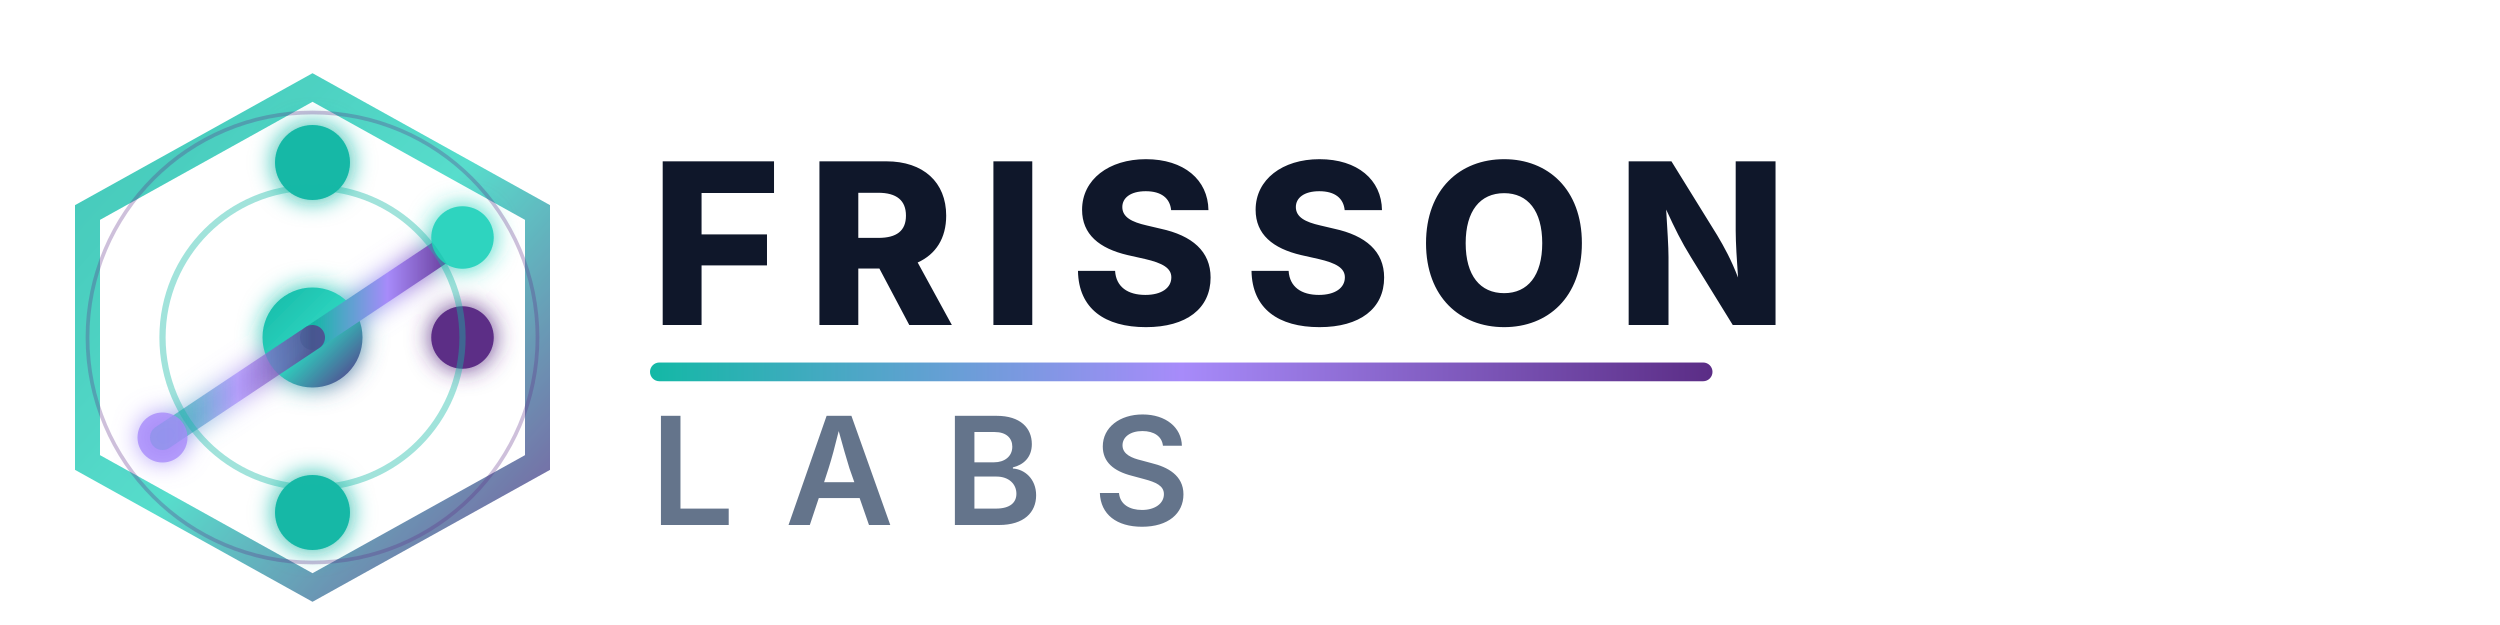
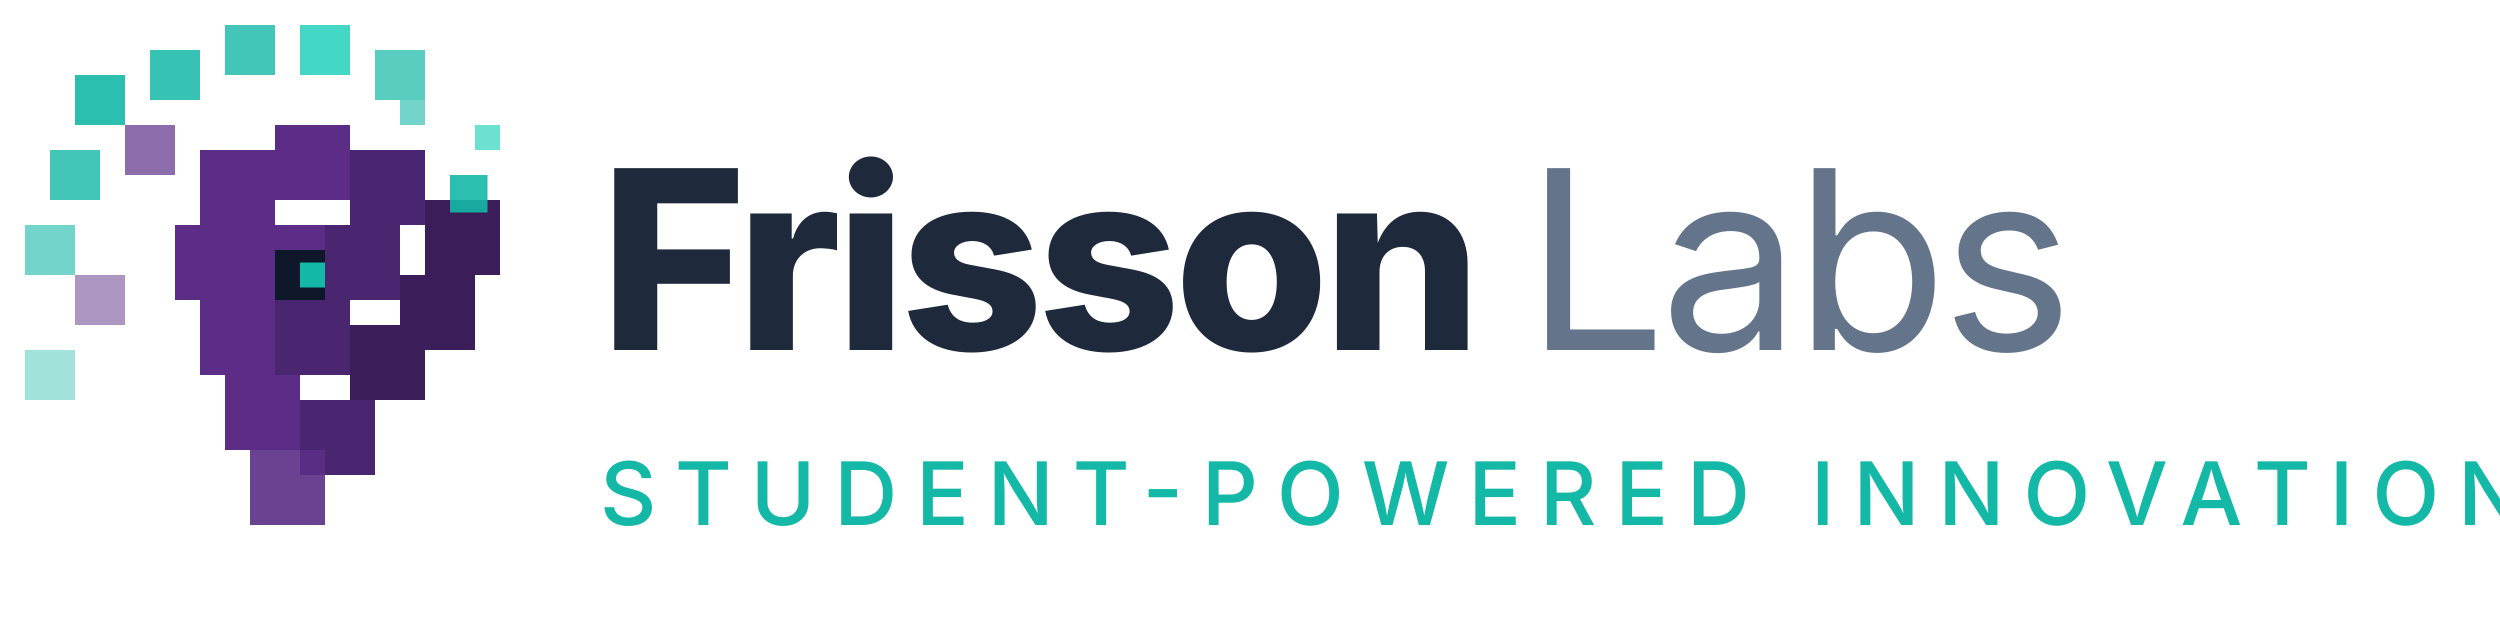
<svg xmlns="http://www.w3.org/2000/svg" viewBox="0 0 200 50">
  <defs>
-     <linearGradient id="neuralGrad" x1="0%" y1="0%" x2="100%" y2="100%">
+     <linearGradient id="pixelGrad" x1="0%" y1="0%" x2="100%" y2="100%">
      <stop offset="0%" style="stop-color:#14B8A6" />
-       <stop offset="50%" style="stop-color:#2dd4bf" />
-       <stop offset="100%" style="stop-color:#5B2D86" />
+       <stop offset="50%" style="stop-color:#5B2D86" />
+       <stop offset="100%" style="stop-color:#3b1d5a" />
    </linearGradient>
-     <linearGradient id="pulseGrad" x1="0%" y1="0%" x2="100%" y2="0%">
-       <stop offset="0%" style="stop-color:#14B8A6" />
-       <stop offset="50%" style="stop-color:#a78bfa" />
-       <stop offset="100%" style="stop-color:#5B2D86" />
-     </linearGradient>
-     <filter id="glow" x="-50%" y="-50%" width="200%" height="200%">
-       <feGaussianBlur stdDeviation="2" result="blur" />
-       <feMerge>
-         <feMergeNode in="blur" />
-         <feMergeNode in="SourceGraphic" />
-       </feMerge>
-     </filter>
-     <filter id="innerGlow">
-       <feGaussianBlur stdDeviation="1" result="blur" />
-       <feComposite in="SourceGraphic" in2="blur" operator="over" />
-     </filter>
  </defs>
-   <g transform="translate(5, 5)">
-     <polygon points="20,2 38,12 38,32 20,42 2,32 2,12" fill="none" stroke="url(#neuralGrad)" stroke-width="2" opacity="0.8" />
-     <g filter="url(#innerGlow)">
-       <circle cx="20" cy="22" r="4" fill="url(#neuralGrad)" />
-       <line x1="20" y1="22" x2="20" y2="8" stroke="url(#pulseGrad)" stroke-width="2.5" stroke-linecap="round" />
-       <line x1="20" y1="22" x2="32" y2="14" stroke="url(#pulseGrad)" stroke-width="2" stroke-linecap="round" />
-       <line x1="20" y1="22" x2="32" y2="22" stroke="url(#pulseGrad)" stroke-width="2.5" stroke-linecap="round" />
-       <line x1="20" y1="22" x2="20" y2="36" stroke="url(#pulseGrad)" stroke-width="2.5" stroke-linecap="round" />
-       <line x1="20" y1="22" x2="8" y2="30" stroke="url(#pulseGrad)" stroke-width="2" stroke-linecap="round" opacity="0.7" />
-       <circle cx="20" cy="8" r="3" fill="#14B8A6" />
-       <circle cx="32" cy="14" r="2.5" fill="#2dd4bf" />
-       <circle cx="32" cy="22" r="2.5" fill="#5B2D86" />
-       <circle cx="20" cy="36" r="3" fill="#14B8A6" />
-       <circle cx="8" cy="30" r="2" fill="#a78bfa" opacity="0.8" />
-     </g>
-     <circle cx="20" cy="22" r="12" fill="none" stroke="#14B8A6" stroke-width="0.5" opacity="0.4" />
-     <circle cx="20" cy="22" r="18" fill="none" stroke="#5B2D86" stroke-width="0.3" opacity="0.3" />
+   <g transform="translate(2, 2)">
+     <rect x="4" y="4" width="4" height="4" fill="#14B8A6" opacity="0.9" />
+     <rect x="10" y="2" width="4" height="4" fill="#14B8A6" opacity="0.85" />
+     <rect x="16" y="0" width="4" height="4" fill="#14B8A6" opacity="0.8" />
+     <rect x="22" y="0" width="4" height="4" fill="#2dd4bf" opacity="0.9" />
+     <rect x="28" y="2" width="4" height="4" fill="#14B8A6" opacity="0.7" />
+     <rect x="2" y="10" width="4" height="4" fill="#14B8A6" opacity="0.8" />
+     <rect x="8" y="8" width="4" height="4" fill="#5B2D86" opacity="0.7" />
+     <rect x="0" y="16" width="4" height="4" fill="#14B8A6" opacity="0.6" />
+     <rect x="4" y="20" width="4" height="4" fill="#5B2D86" opacity="0.5" />
+     <rect x="0" y="26" width="4" height="4" fill="#14B8A6" opacity="0.4" />
+     <rect x="14" y="10" width="6" height="6" fill="#5B2D86" />
+     <rect x="20" y="8" width="6" height="6" fill="#5B2D86" />
+     <rect x="26" y="10" width="6" height="6" fill="#4a2570" />
+     <rect x="32" y="14" width="6" height="6" fill="#3b1d5a" />
+     <rect x="12" y="16" width="6" height="6" fill="#5B2D86" />
+     <rect x="18" y="16" width="6" height="6" fill="#5B2D86" />
+     <rect x="24" y="16" width="6" height="6" fill="#4a2570" />
+     <rect x="30" y="20" width="6" height="6" fill="#3b1d5a" />
+     <rect x="14" y="22" width="6" height="6" fill="#5B2D86" />
+     <rect x="20" y="22" width="6" height="6" fill="#4a2570" />
+     <rect x="26" y="24" width="6" height="6" fill="#3b1d5a" />
+     <rect x="16" y="28" width="6" height="6" fill="#5B2D86" />
+     <rect x="22" y="30" width="6" height="6" fill="#4a2570" />
+     <rect x="18" y="34" width="6" height="6" fill="#5B2D86" opacity="0.9" />
+     <rect x="20" y="18" width="4" height="4" fill="#0f172a" />
+     <rect x="22" y="19" width="2" height="2" fill="#14B8A6" />
+     <rect x="34" y="12" width="3" height="3" fill="#14B8A6" opacity="0.9" />
+     <rect x="36" y="8" width="2" height="2" fill="#2dd4bf" opacity="0.7" />
+     <rect x="30" y="6" width="2" height="2" fill="#14B8A6" opacity="0.6" />
  </g>
-   <text x="52" y="26" font-family="system-ui, -apple-system, sans-serif" font-size="18" font-weight="800" fill="#0f172a" letter-spacing="2">FRISSON</text>
-   <text x="52" y="42" font-family="system-ui, -apple-system, sans-serif" font-size="12" font-weight="600" fill="#64748b" letter-spacing="4">LABS</text>
-   <rect x="52" y="29" width="85" height="1.5" fill="url(#pulseGrad)" rx="0.75" />
+   <text x="48" y="28" font-family="system-ui, -apple-system, sans-serif" font-weight="800" font-size="20" fill="#1e293b" letter-spacing="-0.5">Frisson</text>
+   <text x="122" y="28" font-family="system-ui, -apple-system, sans-serif" font-weight="400" font-size="20" fill="#64748b" letter-spacing="-0.5">Labs</text>
+   <text x="48" y="42" font-family="system-ui, -apple-system, sans-serif" font-weight="500" font-size="7" fill="#14B8A6" letter-spacing="1.5">STUDENT-POWERED INNOVATION</text>
</svg>
